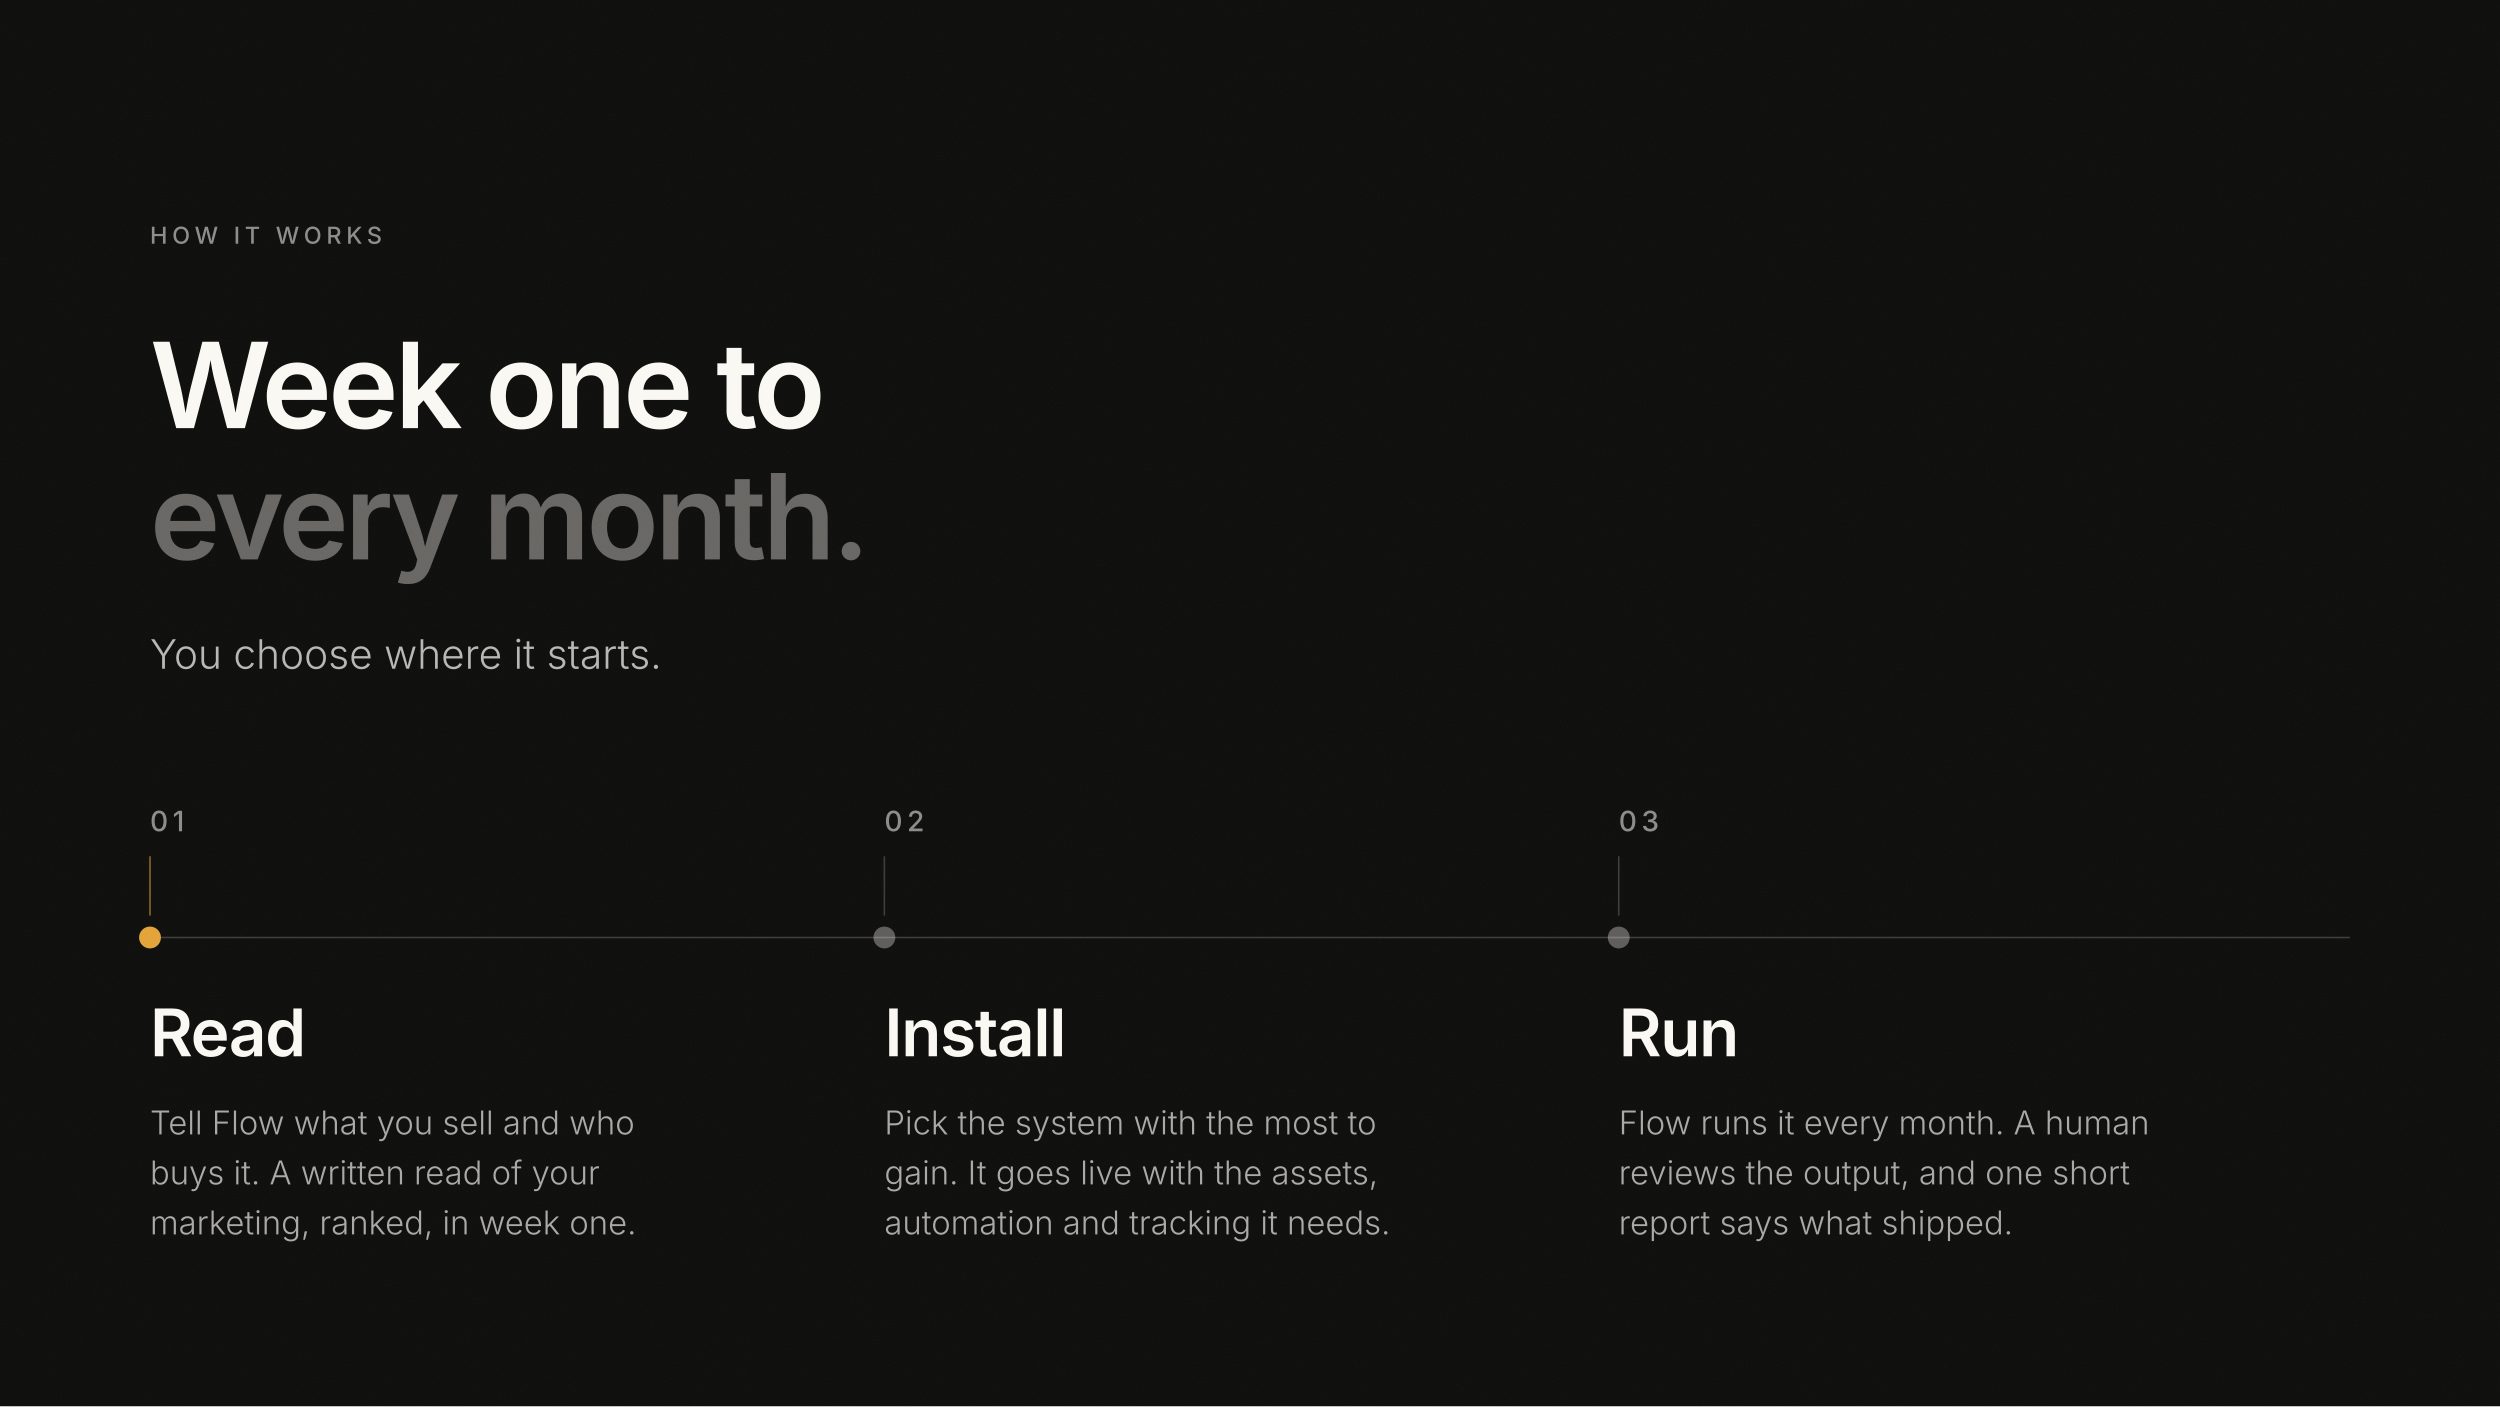
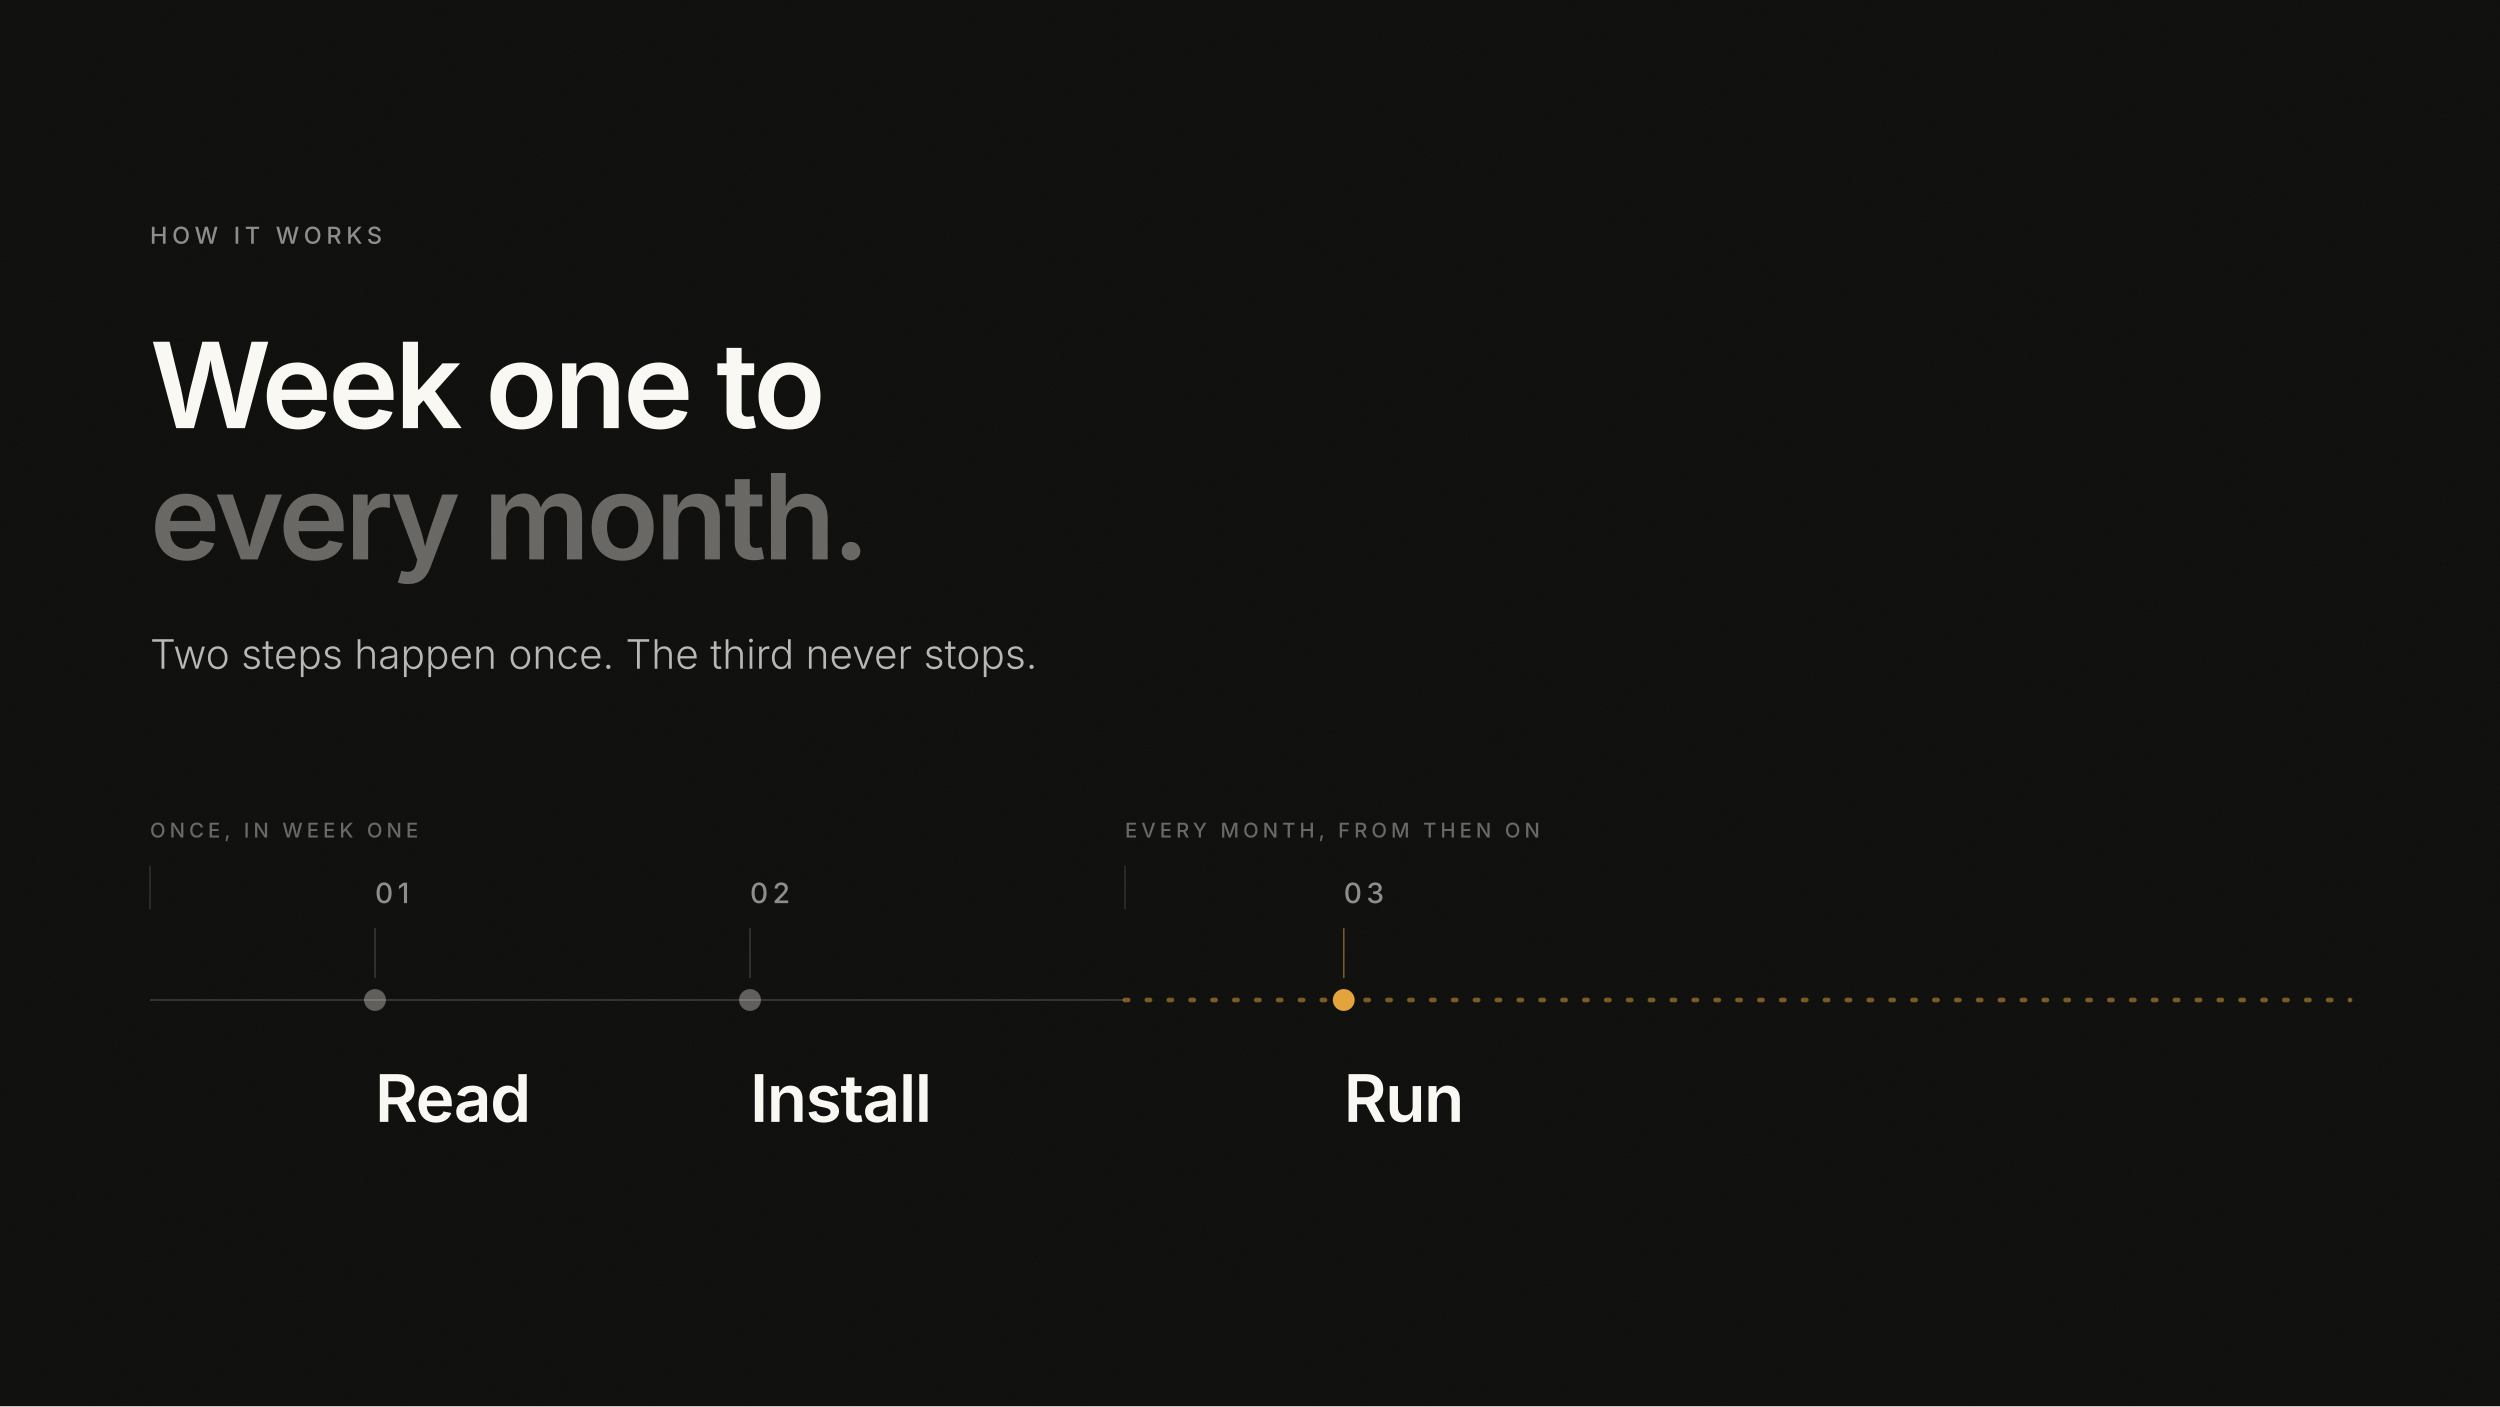
<svg xmlns="http://www.w3.org/2000/svg" viewBox="0 0 1600 900" width="1600" height="900" role="img" aria-labelledby="t d">
  <defs>
    <filter id="grain">
      <feTurbulence type="fractalNoise" baseFrequency="0.9" numOctaves="2" />
      <feColorMatrix type="saturate" values="0" />
    </filter>
  </defs>
  <rect width="1600" height="900" fill="#0E0E0D" />
  <rect width="1600" height="900" filter="url(#grain)" opacity="0.028" />
  <text x="96" y="156" font-family="'Google Sans Flex','Google Sans',-apple-system,BlinkMacSystemFont,'Segoe UI',sans-serif" font-size="15" font-weight="500" letter-spacing="0.2em" text-transform="uppercase" fill="#FAF8F3" fill-opacity="0.54" text-anchor="start">HOW IT WORKS</text>
  <text x="96" y="274" font-family="'Google Sans Flex','Google Sans',-apple-system,BlinkMacSystemFont,'Segoe UI',sans-serif" font-size="76" font-weight="600" letter-spacing="-0.03em" fill="#FAF8F3" fill-opacity="1.0" text-anchor="start">Week one to</text>
  <text x="96" y="358" font-family="'Google Sans Flex','Google Sans',-apple-system,BlinkMacSystemFont,'Segoe UI',sans-serif" font-size="76" font-weight="600" letter-spacing="-0.03em" fill="#FAF8F3" fill-opacity="0.38" text-anchor="start">every month.</text>
-   <text x="96" y="428" font-family="'Google Sans Flex','Google Sans',-apple-system,BlinkMacSystemFont,'Segoe UI',sans-serif" font-size="26" font-weight="300" letter-spacing="0em" fill="#FAF8F3" fill-opacity="0.72" text-anchor="start">You choose where it starts.</text>
-   <path d="M 96 600 L 1504 600" stroke="#FAF8F3" stroke-opacity="0.2" />
-   <circle cx="96" cy="600" r="7" fill="#E4A43C" fill-opacity="1.0" />
-   <path d="M 96 548 L 96 586" stroke="#E4A43C" stroke-opacity="0.6" />
-   <text x="96" y="532" font-family="'Google Sans Flex','Google Sans',-apple-system,BlinkMacSystemFont,'Segoe UI',sans-serif" font-size="18" font-weight="500" letter-spacing="0.16em" fill="#FAF8F3" fill-opacity="0.54" text-anchor="start">01</text>
-   <text x="96" y="676" font-family="'Google Sans Flex','Google Sans',-apple-system,BlinkMacSystemFont,'Segoe UI',sans-serif" font-size="42" font-weight="600" letter-spacing="-0.02em" fill="#FAF8F3" fill-opacity="1.0" text-anchor="start">Read</text>
-   <text x="96" y="726" font-family="'Google Sans Flex','Google Sans',-apple-system,BlinkMacSystemFont,'Segoe UI',sans-serif" font-size="21" font-weight="300" letter-spacing="0em" fill="#FAF8F3" fill-opacity="0.66" text-anchor="start">Tell Flow what you sell and who</text>
-   <text x="96" y="758" font-family="'Google Sans Flex','Google Sans',-apple-system,BlinkMacSystemFont,'Segoe UI',sans-serif" font-size="21" font-weight="300" letter-spacing="0em" fill="#FAF8F3" fill-opacity="0.66" text-anchor="start">buys it. A written read of your</text>
-   <text x="96" y="790" font-family="'Google Sans Flex','Google Sans',-apple-system,BlinkMacSystemFont,'Segoe UI',sans-serif" font-size="21" font-weight="300" letter-spacing="0em" fill="#FAF8F3" fill-opacity="0.66" text-anchor="start">marketing, ranked, in week one.</text>
-   <circle cx="566" cy="600" r="7" fill="#FAF8F3" fill-opacity="0.34" />
-   <path d="M 566 548 L 566 586" stroke="#FAF8F3" stroke-opacity="0.204" />
-   <text x="566" y="532" font-family="'Google Sans Flex','Google Sans',-apple-system,BlinkMacSystemFont,'Segoe UI',sans-serif" font-size="18" font-weight="500" letter-spacing="0.16em" fill="#FAF8F3" fill-opacity="0.54" text-anchor="start">02</text>
-   <text x="566" y="676" font-family="'Google Sans Flex','Google Sans',-apple-system,BlinkMacSystemFont,'Segoe UI',sans-serif" font-size="42" font-weight="600" letter-spacing="-0.02em" fill="#FAF8F3" fill-opacity="1.0" text-anchor="start">Install</text>
-   <text x="566" y="726" font-family="'Google Sans Flex','Google Sans',-apple-system,BlinkMacSystemFont,'Segoe UI',sans-serif" font-size="21" font-weight="300" letter-spacing="0em" fill="#FAF8F3" fill-opacity="0.66" text-anchor="start">Pick the system with the most to</text>
-   <text x="566" y="758" font-family="'Google Sans Flex','Google Sans',-apple-system,BlinkMacSystemFont,'Segoe UI',sans-serif" font-size="21" font-weight="300" letter-spacing="0em" fill="#FAF8F3" fill-opacity="0.66" text-anchor="start">gain. It goes live with the assets,</text>
-   <text x="566" y="790" font-family="'Google Sans Flex','Google Sans',-apple-system,BlinkMacSystemFont,'Segoe UI',sans-serif" font-size="21" font-weight="300" letter-spacing="0em" fill="#FAF8F3" fill-opacity="0.66" text-anchor="start">automation and tracking it needs.</text>
-   <circle cx="1036" cy="600" r="7" fill="#FAF8F3" fill-opacity="0.34" />
-   <path d="M 1036 548 L 1036 586" stroke="#FAF8F3" stroke-opacity="0.204" />
-   <text x="1036" y="532" font-family="'Google Sans Flex','Google Sans',-apple-system,BlinkMacSystemFont,'Segoe UI',sans-serif" font-size="18" font-weight="500" letter-spacing="0.16em" fill="#FAF8F3" fill-opacity="0.54" text-anchor="start">03</text>
-   <text x="1036" y="676" font-family="'Google Sans Flex','Google Sans',-apple-system,BlinkMacSystemFont,'Segoe UI',sans-serif" font-size="42" font-weight="600" letter-spacing="-0.02em" fill="#FAF8F3" fill-opacity="1.0" text-anchor="start">Run</text>
-   <text x="1036" y="726" font-family="'Google Sans Flex','Google Sans',-apple-system,BlinkMacSystemFont,'Segoe UI',sans-serif" font-size="21" font-weight="300" letter-spacing="0em" fill="#FAF8F3" fill-opacity="0.66" text-anchor="start">Flow runs it every month. A human</text>
-   <text x="1036" y="758" font-family="'Google Sans Flex','Google Sans',-apple-system,BlinkMacSystemFont,'Segoe UI',sans-serif" font-size="21" font-weight="300" letter-spacing="0em" fill="#FAF8F3" fill-opacity="0.66" text-anchor="start">reviews the output, and one short</text>
-   <text x="1036" y="790" font-family="'Google Sans Flex','Google Sans',-apple-system,BlinkMacSystemFont,'Segoe UI',sans-serif" font-size="21" font-weight="300" letter-spacing="0em" fill="#FAF8F3" fill-opacity="0.66" text-anchor="start">report says what shipped.</text>
+   <text x="96" y="428" font-family="'Google Sans Flex','Google Sans',-apple-system,BlinkMacSystemFont,'Segoe UI',sans-serif" font-size="26" font-weight="300" letter-spacing="0em" fill="#FAF8F3" fill-opacity="0.72" text-anchor="start">Two steps happen once. The third never stops.</text>
+   <path d="M 96 640 L 720 640" stroke="#FAF8F3" stroke-opacity="0.2" />
+   <path d="M 720 640 L 1504 640" stroke="#E4A43C" stroke-opacity="0.5" stroke-width="3" stroke-dasharray="2 12" stroke-linecap="round" />
+   <text x="96" y="536" font-family="'Google Sans Flex','Google Sans',-apple-system,BlinkMacSystemFont,'Segoe UI',sans-serif" font-size="13" font-weight="500" letter-spacing="0.2em" text-transform="uppercase" fill="#FAF8F3" fill-opacity="0.38" text-anchor="start">ONCE, IN WEEK ONE</text>
+   <text x="720" y="536" font-family="'Google Sans Flex','Google Sans',-apple-system,BlinkMacSystemFont,'Segoe UI',sans-serif" font-size="13" font-weight="500" letter-spacing="0.2em" text-transform="uppercase" fill="#FAF8F3" fill-opacity="0.38" text-anchor="start">EVERY MONTH, FROM THEN ON</text>
+   <path d="M 96 554 L 96 582" stroke="#FAF8F3" stroke-opacity="0.14" />
+   <path d="M 720 554 L 720 582" stroke="#FAF8F3" stroke-opacity="0.14" />
+   <circle cx="240" cy="640" r="7" fill="#FAF8F3" fill-opacity="0.34" />
+   <path d="M 240 594 L 240 626" stroke="#FAF8F3" stroke-opacity="0.17" />
+   <text x="240" y="578" font-family="'Google Sans Flex','Google Sans',-apple-system,BlinkMacSystemFont,'Segoe UI',sans-serif" font-size="18" font-weight="500" letter-spacing="0.16em" fill="#FAF8F3" fill-opacity="0.54" text-anchor="start">01</text>
+   <text x="240" y="718" font-family="'Google Sans Flex','Google Sans',-apple-system,BlinkMacSystemFont,'Segoe UI',sans-serif" font-size="42" font-weight="600" letter-spacing="-0.02em" fill="#FAF8F3" fill-opacity="1.0" text-anchor="start">Read</text>
+   <circle cx="480" cy="640" r="7" fill="#FAF8F3" fill-opacity="0.34" />
+   <path d="M 480 594 L 480 626" stroke="#FAF8F3" stroke-opacity="0.17" />
+   <text x="480" y="578" font-family="'Google Sans Flex','Google Sans',-apple-system,BlinkMacSystemFont,'Segoe UI',sans-serif" font-size="18" font-weight="500" letter-spacing="0.16em" fill="#FAF8F3" fill-opacity="0.54" text-anchor="start">02</text>
+   <text x="480" y="718" font-family="'Google Sans Flex','Google Sans',-apple-system,BlinkMacSystemFont,'Segoe UI',sans-serif" font-size="42" font-weight="600" letter-spacing="-0.02em" fill="#FAF8F3" fill-opacity="1.0" text-anchor="start">Install</text>
+   <circle cx="860" cy="640" r="7" fill="#E4A43C" fill-opacity="1.0" />
+   <path d="M 860 594 L 860 626" stroke="#E4A43C" stroke-opacity="0.5" />
+   <text x="860" y="578" font-family="'Google Sans Flex','Google Sans',-apple-system,BlinkMacSystemFont,'Segoe UI',sans-serif" font-size="18" font-weight="500" letter-spacing="0.16em" fill="#FAF8F3" fill-opacity="0.54" text-anchor="start">03</text>
+   <text x="860" y="718" font-family="'Google Sans Flex','Google Sans',-apple-system,BlinkMacSystemFont,'Segoe UI',sans-serif" font-size="42" font-weight="600" letter-spacing="-0.02em" fill="#FAF8F3" fill-opacity="1.0" text-anchor="start">Run</text>
</svg>
